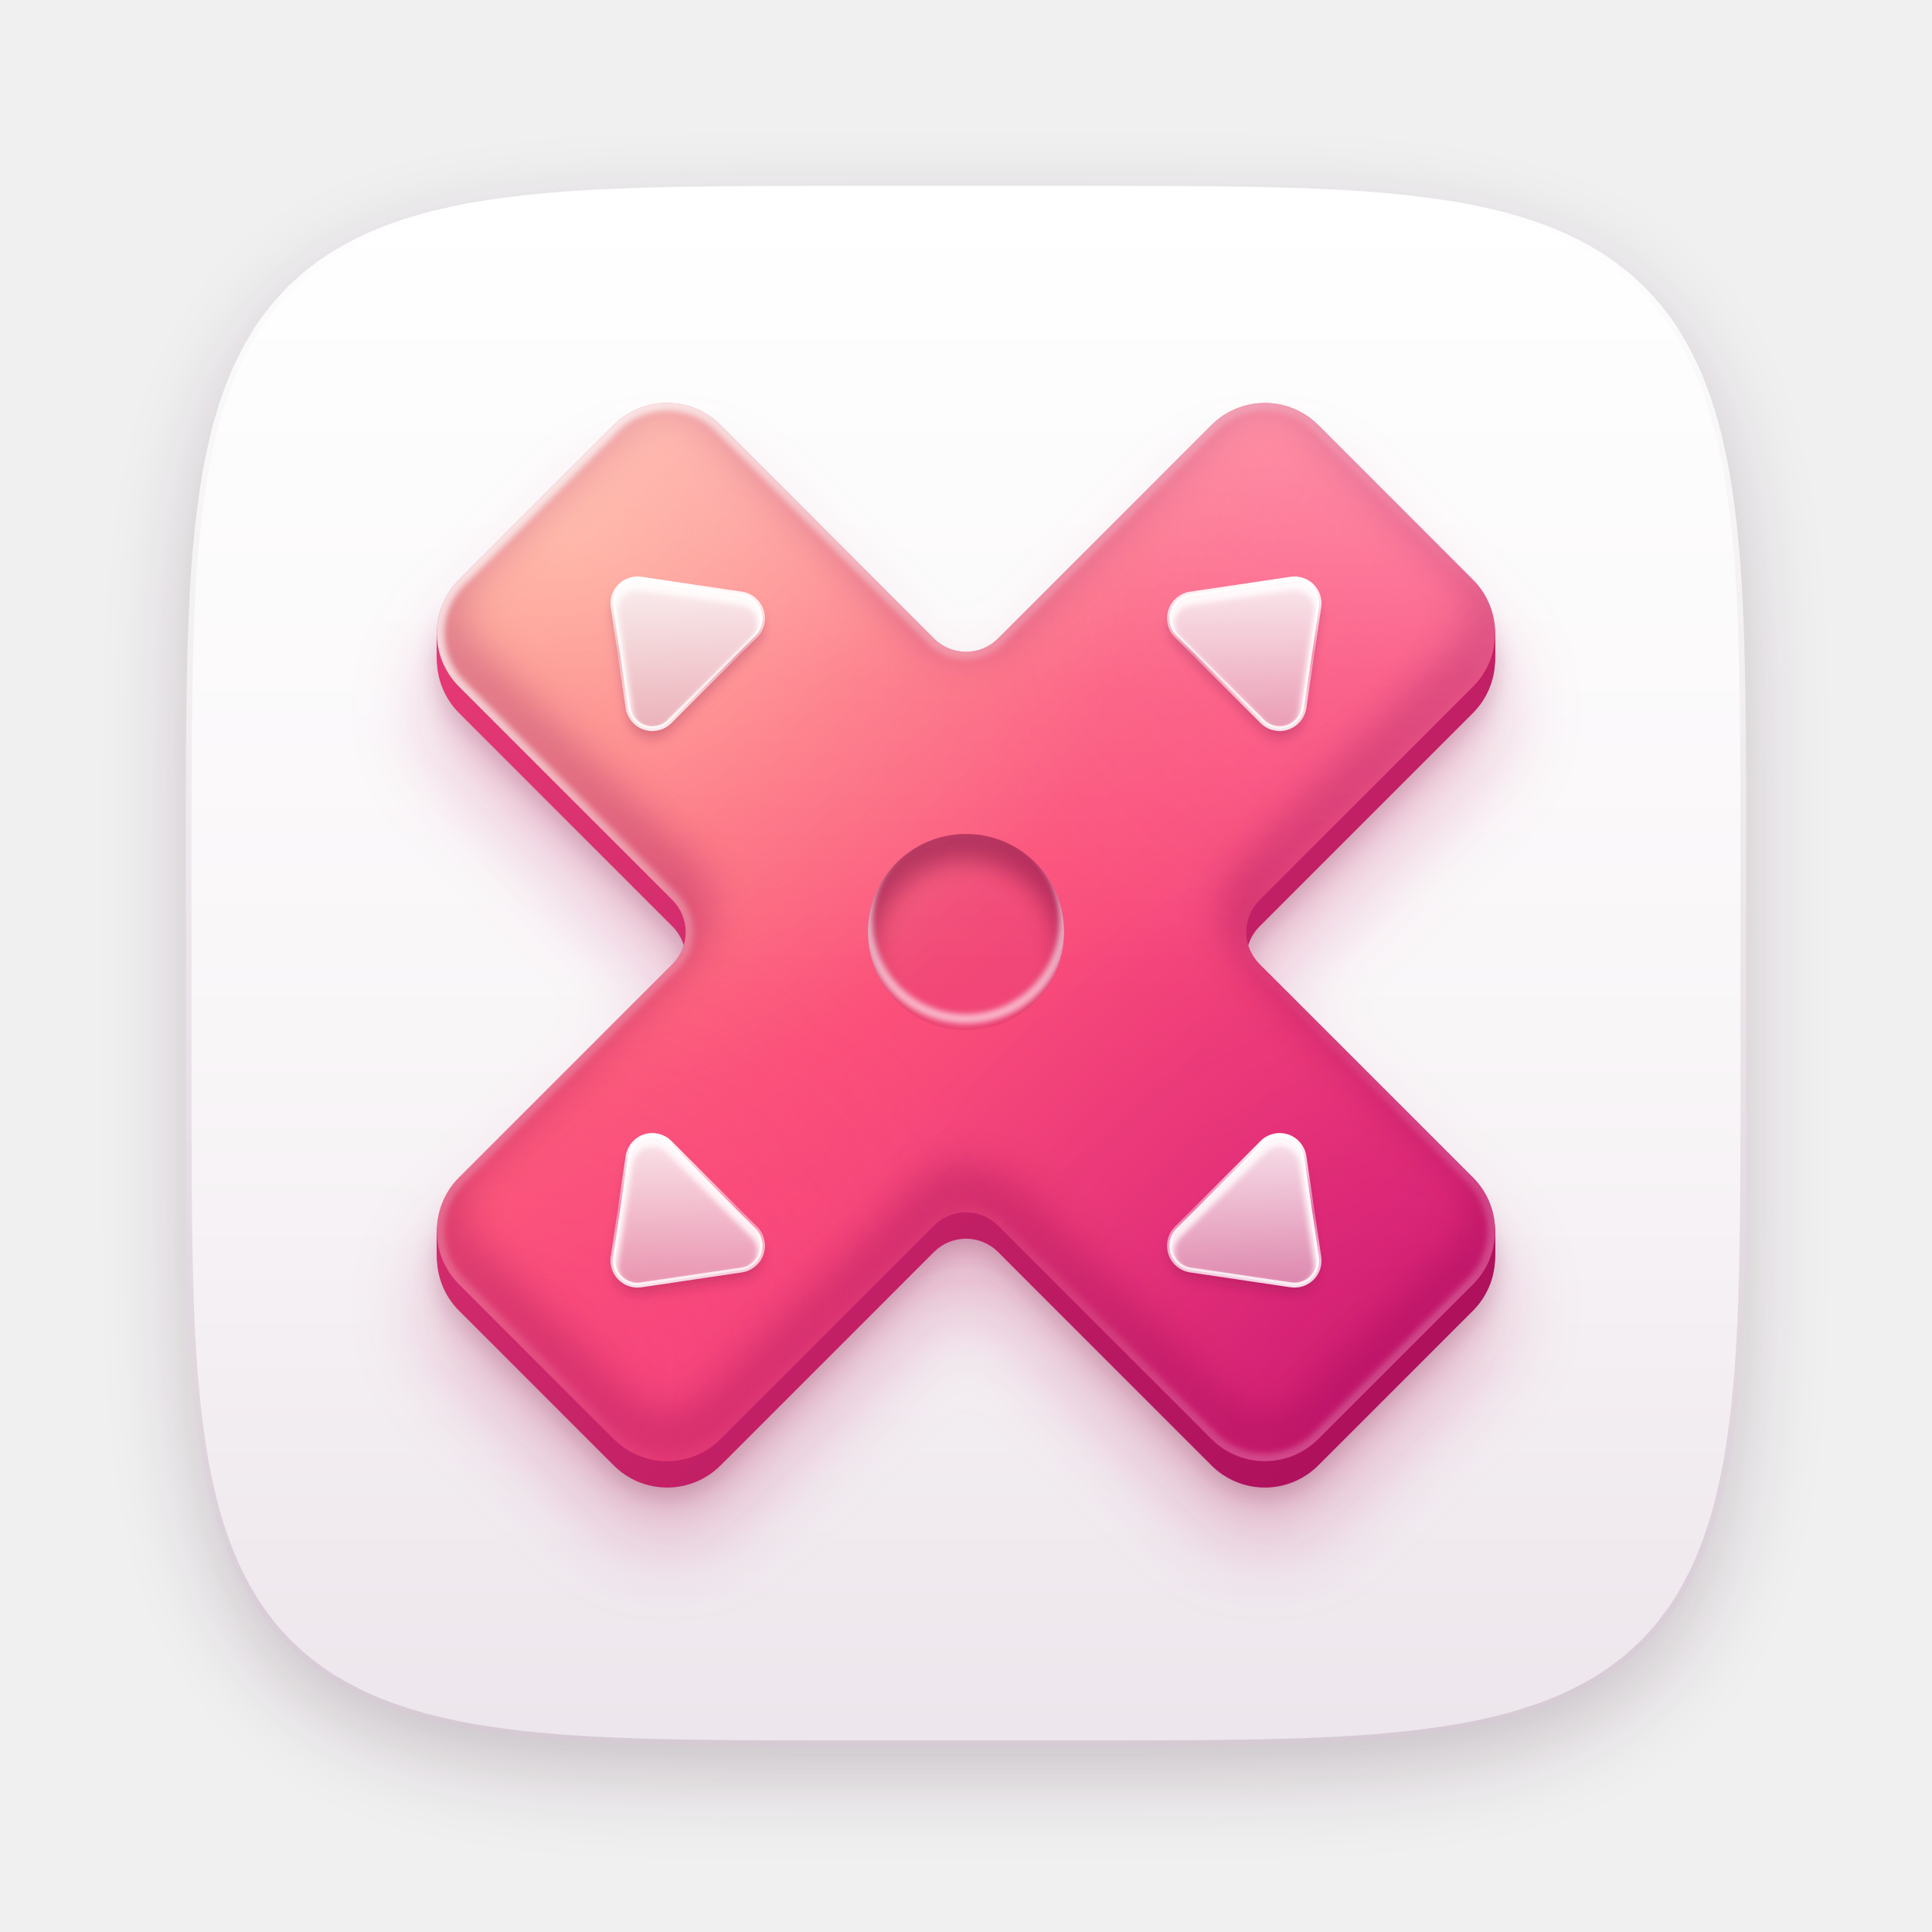
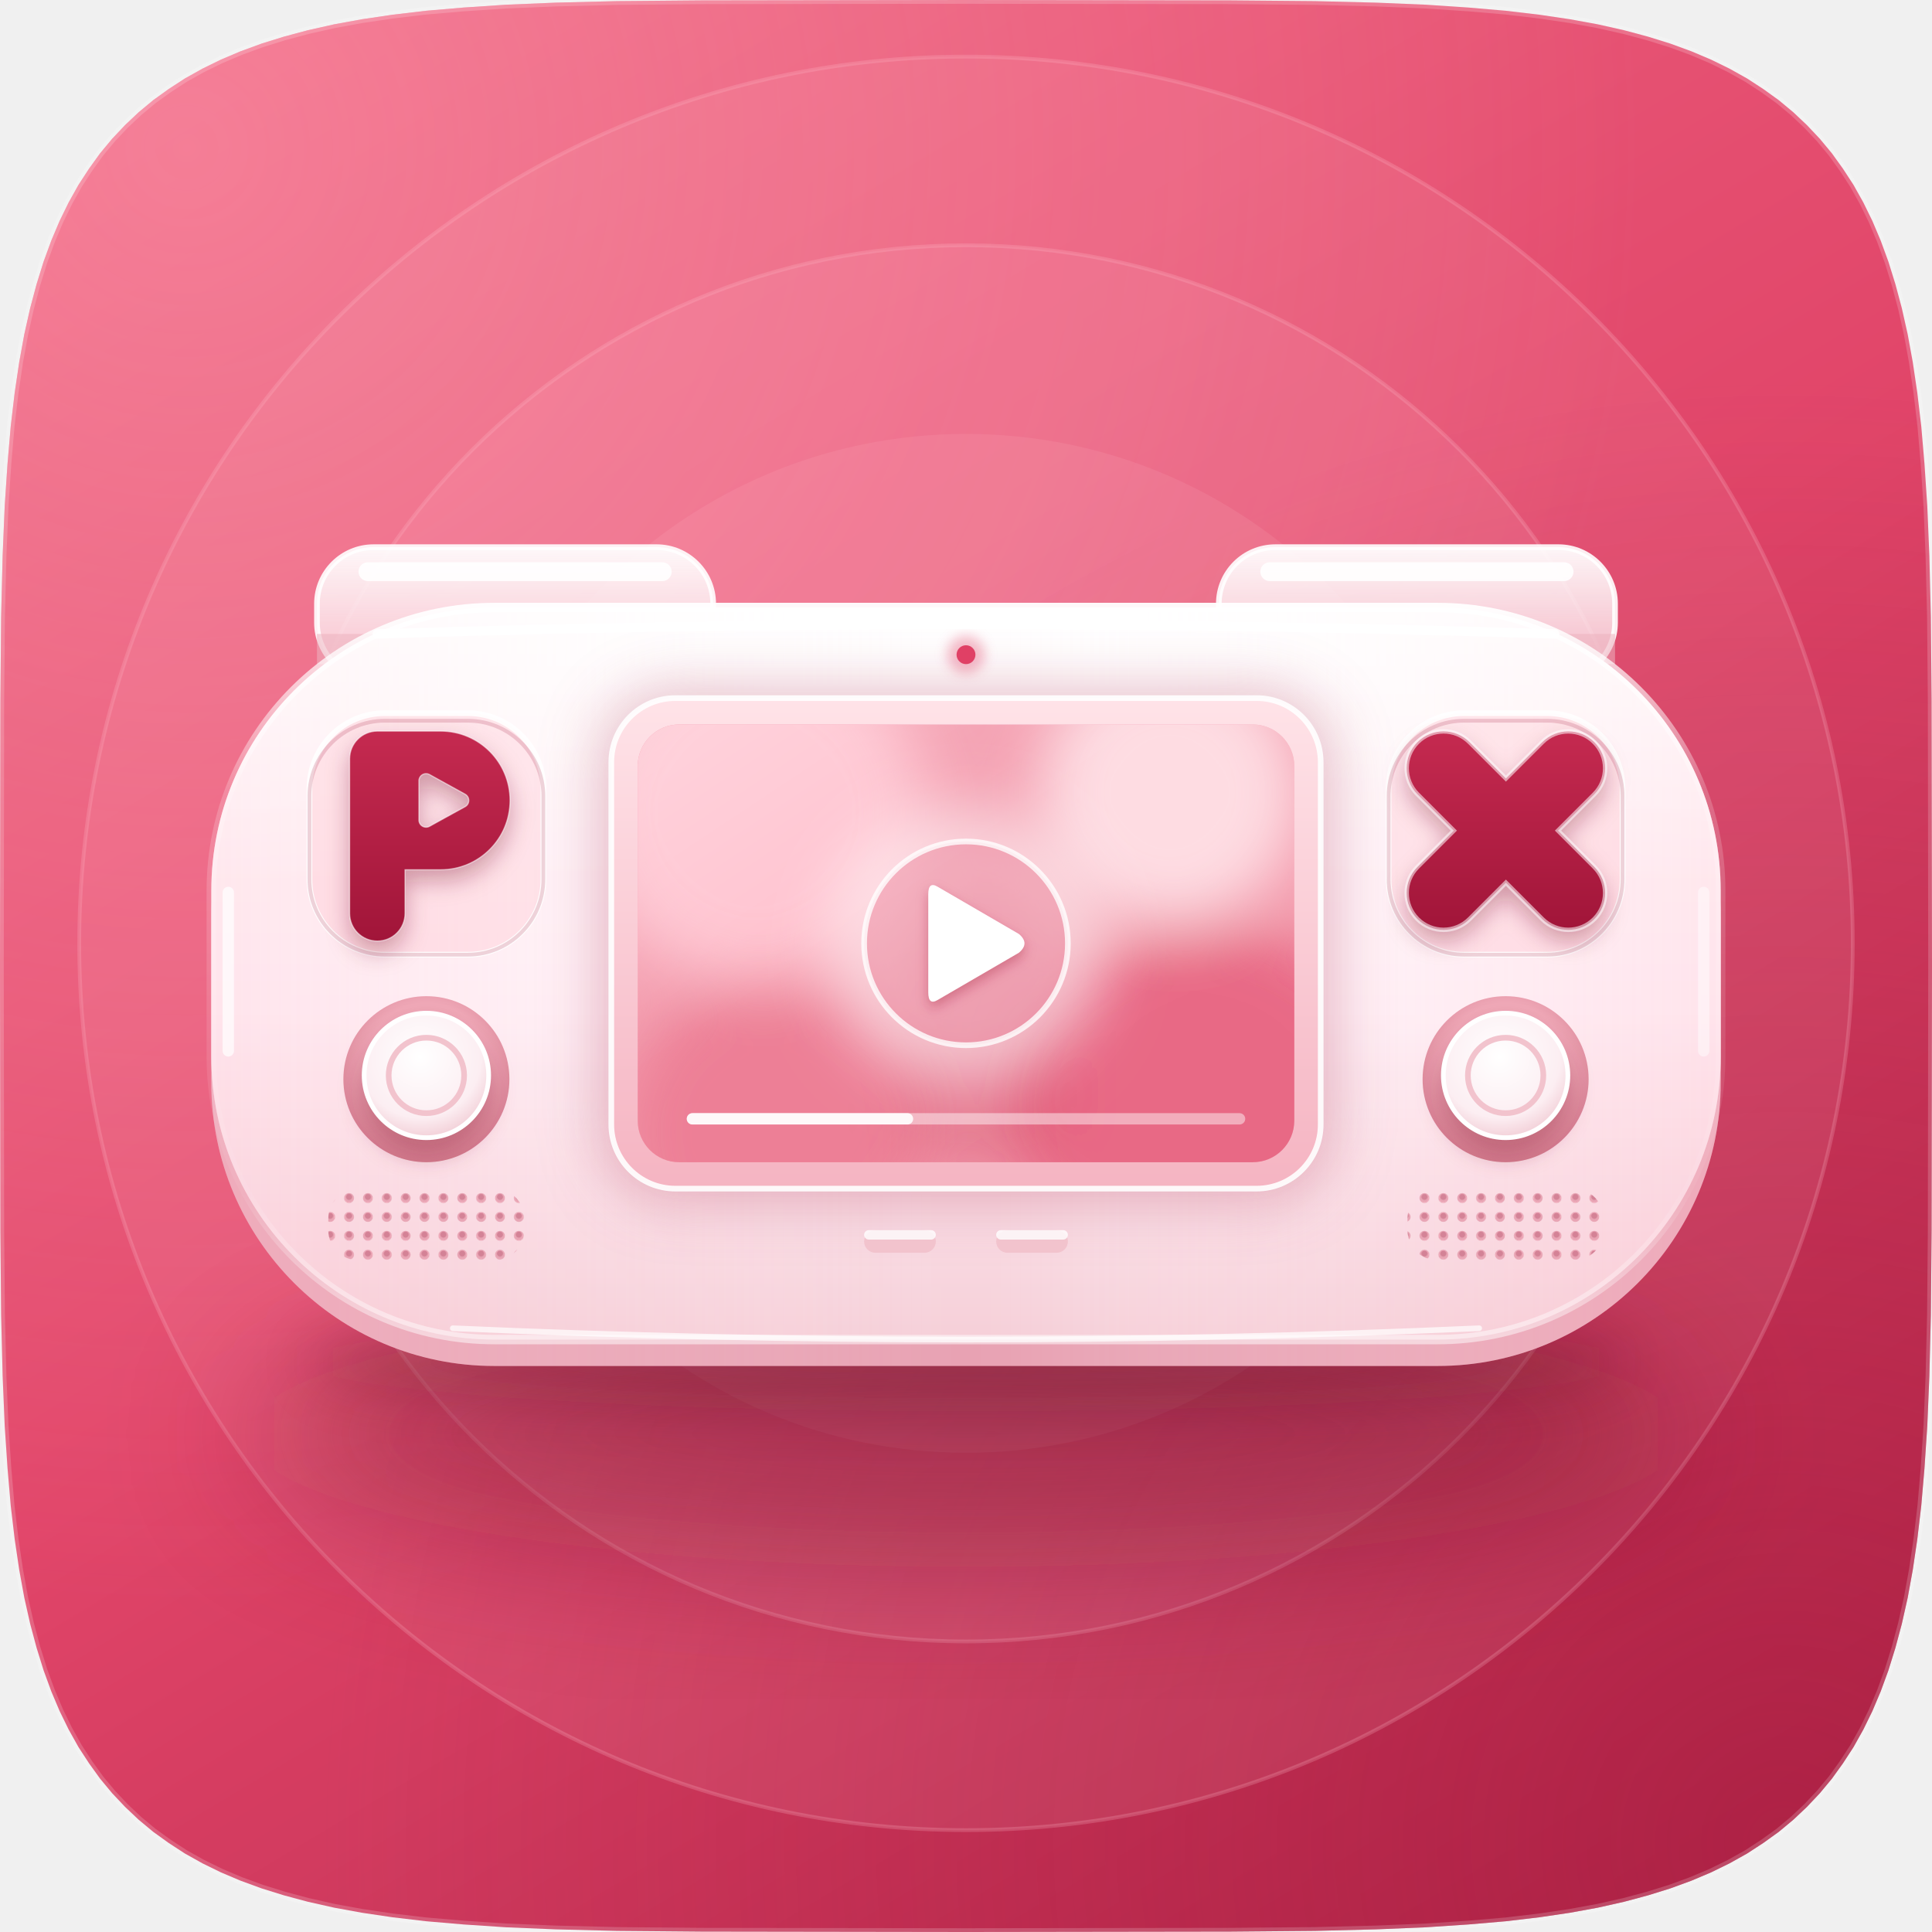
- <svg xmlns="http://www.w3.org/2000/svg" viewBox="0 0 1024 1024" width="1024" height="1024">
+ <svg xmlns="http://www.w3.org/2000/svg" width="1024" height="1024" viewBox="0 0 1024 1024">
  <defs>
-     <path id="c-sq" d="M924.0,512.0L924.0,593.6L923.9,619.7L923.8,638.6L923.6,654.0L923.4,667.2L923.1,679.0L922.8,689.5L922.4,699.2L922.0,708.2L921.5,716.5L921.0,724.4L920.4,731.8L919.7,738.8L919.1,745.5L918.3,751.9L917.5,758.1L916.7,763.9L915.8,769.6L914.9,775.0L913.9,780.2L912.8,785.3L911.7,790.2L910.6,794.9L909.4,799.5L908.1,803.9L906.8,808.2L905.4,812.4L904.0,816.5L902.5,820.4L901.0,824.2L899.4,828.0L897.7,831.6L896.0,835.1L894.2,838.5L892.4,841.9L890.5,845.1L888.6,848.3L886.6,851.3L884.5,854.3L882.3,857.2L880.1,860.1L877.9,862.8L875.5,865.5L873.1,868.1L870.7,870.7L868.1,873.1L865.5,875.5L862.8,877.9L860.1,880.1L857.2,882.3L854.3,884.5L851.3,886.6L848.3,888.6L845.1,890.5L841.9,892.4L838.5,894.2L835.1,896.0L831.6,897.7L828.0,899.4L824.2,901.0L820.4,902.5L816.5,904.0L812.4,905.4L808.2,906.8L803.9,908.1L799.5,909.4L794.9,910.6L790.2,911.7L785.3,912.8L780.2,913.9L775.0,914.9L769.6,915.8L763.9,916.7L758.1,917.5L751.9,918.3L745.5,919.1L738.8,919.7L731.8,920.4L724.4,921.0L716.5,921.5L708.2,922.0L699.2,922.4L689.5,922.8L679.0,923.1L667.2,923.4L654.0,923.6L638.6,923.8L619.7,923.9L593.6,924.0L512.0,924.0L430.4,924.0L404.3,923.9L385.4,923.8L370.0,923.6L356.8,923.4L345.0,923.1L334.5,922.8L324.8,922.4L315.8,922.0L307.5,921.5L299.6,921.0L292.2,920.4L285.2,919.7L278.5,919.1L272.1,918.3L265.9,917.5L260.1,916.7L254.4,915.8L249.0,914.9L243.8,913.9L238.7,912.8L233.8,911.7L229.1,910.6L224.5,909.4L220.1,908.1L215.8,906.8L211.6,905.4L207.5,904.0L203.6,902.5L199.8,901.0L196.0,899.4L192.4,897.7L188.9,896.0L185.5,894.2L182.1,892.4L178.9,890.5L175.7,888.6L172.7,886.6L169.7,884.5L166.8,882.3L163.9,880.1L161.2,877.9L158.5,875.5L155.9,873.1L153.3,870.7L150.9,868.1L148.5,865.5L146.1,862.8L143.9,860.1L141.7,857.2L139.5,854.3L137.4,851.3L135.4,848.3L133.5,845.1L131.6,841.9L129.8,838.5L128.0,835.1L126.3,831.6L124.6,828.0L123.0,824.2L121.5,820.4L120.0,816.5L118.6,812.4L117.2,808.2L115.9,803.9L114.6,799.5L113.4,794.9L112.3,790.2L111.2,785.3L110.1,780.2L109.1,775.0L108.2,769.6L107.3,763.9L106.5,758.1L105.7,751.9L104.9,745.5L104.3,738.8L103.6,731.8L103.0,724.4L102.5,716.5L102.0,708.2L101.6,699.2L101.2,689.5L100.9,679.0L100.6,667.2L100.4,654.0L100.2,638.6L100.1,619.7L100.0,593.6L100.0,512.0L100.0,430.4L100.1,404.3L100.2,385.4L100.4,370.0L100.6,356.8L100.9,345.0L101.2,334.5L101.6,324.8L102.0,315.8L102.5,307.5L103.0,299.6L103.6,292.2L104.3,285.2L104.9,278.5L105.7,272.1L106.5,265.9L107.3,260.1L108.2,254.4L109.1,249.0L110.1,243.8L111.2,238.7L112.3,233.8L113.4,229.1L114.6,224.5L115.9,220.1L117.2,215.8L118.6,211.6L120.0,207.5L121.5,203.6L123.0,199.8L124.6,196.0L126.3,192.4L128.0,188.9L129.8,185.5L131.6,182.1L133.5,178.9L135.4,175.7L137.4,172.7L139.5,169.7L141.7,166.8L143.9,163.9L146.1,161.2L148.5,158.5L150.9,155.9L153.3,153.3L155.9,150.9L158.5,148.5L161.2,146.1L163.9,143.9L166.8,141.7L169.7,139.5L172.7,137.4L175.7,135.4L178.9,133.5L182.1,131.6L185.5,129.8L188.9,128.0L192.4,126.3L196.0,124.6L199.8,123.0L203.6,121.5L207.5,120.0L211.6,118.6L215.8,117.2L220.1,115.9L224.5,114.6L229.1,113.4L233.8,112.3L238.7,111.2L243.8,110.1L249.0,109.1L254.4,108.2L260.1,107.3L265.9,106.5L272.1,105.7L278.5,104.9L285.2,104.3L292.2,103.6L299.6,103.0L307.5,102.5L315.8,102.0L324.8,101.6L334.5,101.2L345.0,100.9L356.8,100.6L370.0,100.4L385.4,100.2L404.3,100.1L430.4,100.0L512.0,100.0L593.6,100.0L619.7,100.1L638.6,100.2L654.0,100.4L667.2,100.6L679.0,100.9L689.5,101.2L699.2,101.6L708.2,102.0L716.5,102.5L724.4,103.0L731.8,103.6L738.8,104.3L745.5,104.9L751.9,105.7L758.1,106.5L763.9,107.3L769.6,108.2L775.0,109.1L780.2,110.1L785.3,111.2L790.2,112.3L794.9,113.4L799.5,114.6L803.9,115.9L808.2,117.2L812.4,118.6L816.5,120.0L820.4,121.5L824.2,123.0L828.0,124.6L831.6,126.3L835.1,128.0L838.5,129.8L841.9,131.6L845.1,133.5L848.3,135.4L851.3,137.4L854.3,139.5L857.2,141.7L860.1,143.9L862.8,146.1L865.5,148.5L868.1,150.9L870.7,153.3L873.1,155.9L875.5,158.5L877.9,161.2L880.1,163.9L882.3,166.8L884.5,169.7L886.6,172.7L888.6,175.7L890.5,178.9L892.4,182.1L894.2,185.5L896.0,188.9L897.7,192.4L899.4,196.0L901.0,199.8L902.5,203.6L904.0,207.5L905.4,211.6L906.8,215.8L908.1,220.1L909.4,224.5L910.6,229.1L911.7,233.8L912.8,238.7L913.9,243.8L914.9,249.0L915.8,254.4L916.7,260.1L917.5,265.9L918.3,272.1L919.1,278.5L919.7,285.2L920.4,292.2L921.0,299.6L921.5,307.5L922.0,315.8L922.4,324.8L922.8,334.5L923.1,345.0L923.4,356.8L923.6,370.0L923.8,385.4L923.9,404.3L924.0,430.4Z" />
-     <linearGradient id="c-tile" x1="0" y1="0" x2="0" y2="1">
+     <path id="pxc-sq" d="M1024.0,512.0 L1023.8,652.2 L1023.4,697.0 L1022.6,729.4 L1021.5,755.8 L1020.0,778.3 L1018.3,798.1 L1016.2,815.9 L1013.8,832.1 L1011.1,846.9 L1008.0,860.7 L1004.6,873.4 L1000.9,885.3 L996.8,896.5 L992.4,906.9 L987.6,916.7 L982.4,926.0 L976.8,934.6 L970.9,942.8 L964.5,950.5 L957.7,957.7 L950.5,964.5 L942.8,970.9 L934.6,976.8 L926.0,982.4 L916.7,987.6 L906.9,992.4 L896.5,996.8 L885.3,1000.9 L873.4,1004.6 L860.7,1008.0 L846.9,1011.1 L832.1,1013.8 L815.9,1016.2 L798.1,1018.3 L778.3,1020.0 L755.8,1021.5 L729.4,1022.6 L697.0,1023.4 L652.2,1023.8 L512.0,1024.0 L371.8,1023.8 L327.0,1023.4 L294.6,1022.6 L268.2,1021.5 L245.7,1020.0 L225.9,1018.3 L208.1,1016.2 L191.9,1013.8 L177.1,1011.1 L163.3,1008.0 L150.6,1004.6 L138.7,1000.9 L127.5,996.8 L117.1,992.4 L107.3,987.6 L98.0,982.4 L89.4,976.8 L81.2,970.9 L73.5,964.5 L66.3,957.7 L59.5,950.5 L53.1,942.8 L47.2,934.6 L41.6,926.0 L36.4,916.7 L31.6,906.9 L27.2,896.5 L23.1,885.3 L19.4,873.4 L16.0,860.7 L12.9,846.9 L10.2,832.1 L7.8,815.9 L5.7,798.1 L4.0,778.3 L2.5,755.8 L1.4,729.4 L0.6,697.0 L0.2,652.2 L0.0,512.0 L0.2,371.8 L0.6,327.0 L1.4,294.6 L2.5,268.2 L4.0,245.7 L5.7,225.9 L7.8,208.1 L10.2,191.9 L12.9,177.1 L16.0,163.3 L19.4,150.6 L23.1,138.7 L27.2,127.5 L31.6,117.1 L36.4,107.3 L41.6,98.0 L47.2,89.4 L53.1,81.2 L59.5,73.5 L66.3,66.3 L73.5,59.5 L81.2,53.1 L89.4,47.2 L98.0,41.6 L107.3,36.4 L117.1,31.6 L127.5,27.2 L138.7,23.1 L150.6,19.4 L163.3,16.0 L177.1,12.9 L191.9,10.2 L208.1,7.8 L225.9,5.7 L245.7,4.0 L268.2,2.5 L294.6,1.4 L327.0,0.6 L371.8,0.2 L512.0,0.0 L652.2,0.2 L697.0,0.6 L729.4,1.4 L755.8,2.5 L778.3,4.0 L798.1,5.7 L815.9,7.8 L832.1,10.2 L846.9,12.9 L860.7,16.0 L873.4,19.4 L885.3,23.1 L896.5,27.2 L906.9,31.6 L916.7,36.4 L926.0,41.6 L934.6,47.2 L942.8,53.1 L950.5,59.5 L957.7,66.3 L964.5,73.5 L970.9,81.2 L976.8,89.4 L982.4,98.0 L987.6,107.3 L992.4,117.1 L996.8,127.5 L1000.9,138.7 L1004.6,150.6 L1008.0,163.3 L1011.1,177.1 L1013.8,191.9 L1016.2,208.1 L1018.3,225.9 L1020.0,245.7 L1021.5,268.2 L1022.6,294.6 L1023.4,327.0 L1023.8,371.8 Z" />
+     <clipPath id="pxc-csq">
+       <use href="#pxc-sq" />
+     </clipPath>
+     <clipPath id="pxc-cbody">
+       <rect x="112" y="322" width="800" height="388" rx="150" />
+     </clipPath>
+     <clipPath id="pxc-cscr">
+       <rect x="338" y="384" width="348" height="232" rx="22" />
+     </clipPath>
+     <linearGradient id="pxc-bg" x1="0.2" y1="0" x2="0.8" y2="1">
+       <stop offset="0" stop-color="#EC5F7C" />
+       <stop offset=".5" stop-color="#E04065" />
+       <stop offset="1" stop-color="#B82348" />
+     </linearGradient>
+     <radialGradient id="pxc-bgA" cx="0.1" cy="0.08" r="0.75">
+       <stop offset="0" stop-color="#FF9CB1" />
+       <stop offset="1" stop-color="#FF9CB1" stop-opacity="0" />
+     </radialGradient>
+     <radialGradient id="pxc-bgB" cx="0.92" cy="0.95" r="0.75">
+       <stop offset="0" stop-color="#A11539" />
+       <stop offset="1" stop-color="#A11539" stop-opacity="0" />
+     </radialGradient>
+     <linearGradient id="pxc-body" gradientUnits="userSpaceOnUse" x1="0" y1="322" x2="0" y2="710">
      <stop offset="0" stop-color="#FFFFFF" />
-       <stop offset="0.55" stop-color="#F9F6F8" />
-       <stop offset="1" stop-color="#EDE6EC" />
+       <stop offset=".55" stop-color="#FFF2F8" />
+       <stop offset="1" stop-color="#F6CFD8" />
    </linearGradient>
-     <filter id="c-b1_5" x="-50%" y="-50%" width="200%" height="200%">
-       <feGaussianBlur stdDeviation="1.5" />
+     <linearGradient id="pxc-tint" gradientUnits="userSpaceOnUse" x1="112" y1="0" x2="912" y2="0">
+       <stop offset="0" stop-color="#FFC2CF" stop-opacity=".3" />
+       <stop offset=".5" stop-color="#fff" stop-opacity="0" />
+       <stop offset="1" stop-color="#FFC2CF" stop-opacity=".3" />
+     </linearGradient>
+     <linearGradient id="pxc-rim" x1="0" y1="0" x2="0" y2="1">
+       <stop offset="0" stop-color="#fff" stop-opacity=".95" />
+       <stop offset=".25" stop-color="#fff" stop-opacity=".2" />
+       <stop offset=".8" stop-color="#fff" stop-opacity=".05" />
+       <stop offset="1" stop-color="#fff" stop-opacity=".5" />
+     </linearGradient>
+     <linearGradient id="pxc-sheen" gradientUnits="userSpaceOnUse" x1="0" y1="322" x2="0" y2="470">
+       <stop offset="0" stop-color="#fff" stop-opacity=".9" />
+       <stop offset="1" stop-color="#fff" stop-opacity="0" />
+     </linearGradient>
+     <linearGradient id="pxc-trig" x1="0" y1="0" x2="0" y2="1">
+       <stop offset="0" stop-color="#fff" stop-opacity=".95" />
+       <stop offset="1" stop-color="#FBDDE4" stop-opacity=".7" />
+     </linearGradient>
+     <linearGradient id="pxc-bezel" x1="0" y1="0" x2="0" y2="1">
+       <stop offset="0" stop-color="#FFE3E8" />
+       <stop offset="1" stop-color="#F5B4C2" />
+     </linearGradient>
+     <linearGradient id="pxc-scrglass" x1="0" y1="0" x2="1" y2="1">
+       <stop offset="0" stop-color="#fff" stop-opacity=".28" />
+       <stop offset=".4" stop-color="#fff" stop-opacity="0" />
+     </linearGradient>
+     <linearGradient id="pxc-P" x1="0" y1="0" x2="0" y2="1">
+       <stop offset="0" stop-color="#C52A50" />
+       <stop offset="1" stop-color="#A11539" />
+     </linearGradient>
+     <linearGradient id="pxc-X" x1="0" y1="0" x2="0" y2="1">
+       <stop offset="0" stop-color="#C52A50" />
+       <stop offset="1" stop-color="#A11539" />
+     </linearGradient>
+     <radialGradient id="pxc-cap" cx=".45" cy=".35" r=".7">
+       <stop offset="0" stop-color="#FFFFFF" />
+       <stop offset=".7" stop-color="#FCEEF2" />
+       <stop offset="1" stop-color="#F0C8D1" />
+     </radialGradient>
+     <radialGradient id="pxc-well" cx=".5" cy=".4" r=".6">
+       <stop offset=".6" stop-color="#EFA8B7" />
+       <stop offset="1" stop-color="#D47C8F" />
+     </radialGradient>
+     <pattern id="pxc-grille" width="10" height="10" patternUnits="userSpaceOnUse">
+       <circle cx="5" cy="5" r="2.6" fill="#E192A4" />
+       <circle cx="5" cy="4.4" r="1.6" fill="#B54A64" opacity=".6" />
+     </pattern>
+     <filter id="pxc-f60" x="-50%" y="-50%" width="200%" height="200%">
+       <feGaussianBlur stdDeviation="40" />
    </filter>
-     <filter id="c-b2" x="-50%" y="-50%" width="200%" height="200%">
-       <feGaussianBlur stdDeviation="2" />
+     <filter id="pxc-f18" x="-50%" y="-50%" width="200%" height="200%">
+       <feGaussianBlur stdDeviation="16" />
    </filter>
-     <filter id="c-b3" x="-50%" y="-50%" width="200%" height="200%">
+     <filter id="pxc-f6" x="-50%" y="-50%" width="200%" height="200%">
+       <feGaussianBlur stdDeviation="6" />
+     </filter>
+     <filter id="pxc-f3" x="-50%" y="-50%" width="200%" height="200%">
      <feGaussianBlur stdDeviation="3" />
    </filter>
-     <filter id="c-b6" x="-50%" y="-50%" width="200%" height="200%">
-       <feGaussianBlur stdDeviation="6" />
-     </filter>
-     <filter id="c-b10" x="-50%" y="-50%" width="200%" height="200%">
-       <feGaussianBlur stdDeviation="10" />
-     </filter>
-     <filter id="c-b22" x="-50%" y="-50%" width="200%" height="200%">
-       <feGaussianBlur stdDeviation="22" />
-     </filter>
-     <linearGradient id="c-rim" x1="0" y1="0" x2="0" y2="1">
-       <stop offset="0" stop-color="#FFFFFF" />
-       <stop offset="1" stop-color="#D6CAD4" />
-     </linearGradient>
-     <filter id="c-tsh" x="-20%" y="-20%" width="140%" height="150%">
-       <feGaussianBlur stdDeviation="22" />
-     </filter>
-     <path id="c-x" d="M529,338.4L642.1,225.3A40,40 0 0 1 698.7,225.3L780.7,307.3A40,40 0 0 1 780.7,363.9L667.6,477A24,24 0 0 0 667.6,511L780.7,624.1A40,40 0 0 1 780.7,680.7L698.7,762.7A40,40 0 0 1 642.1,762.7L529,649.6A24,24 0 0 0 495,649.6L381.9,762.7A40,40 0 0 1 325.3,762.7L243.3,680.7A40,40 0 0 1 243.3,624.1L356.4,511A24,24 0 0 0 356.4,477L243.3,363.9A40,40 0 0 1 243.3,307.3L325.3,225.3A40,40 0 0 1 381.9,225.3L495,338.4A24,24 0 0 0 529,338.4Z" />
-     <clipPath id="c-xc">
-       <use href="#c-x" />
-     </clipPath>
-     <linearGradient id="c-base" gradientUnits="userSpaceOnUse" x1="255" y1="207" x2="779" y2="791">
-       <stop offset="0" stop-color="#FF8A80" />
-       <stop offset="0.5" stop-color="#FB4F7A" />
-       <stop offset="1" stop-color="#E0207E" />
-     </linearGradient>
-     <linearGradient id="c-gloss" gradientUnits="userSpaceOnUse" x1="0" y1="197" x2="0" y2="524">
-       <stop offset="0" stop-color="#fff" stop-opacity="0.32" />
-       <stop offset=".5" stop-color="#fff" stop-opacity="0.09" />
-       <stop offset="1" stop-color="#fff" stop-opacity="0" />
-     </linearGradient>
-     <linearGradient id="c-spec" gradientUnits="userSpaceOnUse" x1="215" y1="197" x2="809" y2="791">
-       <stop offset="0" stop-color="#fff" stop-opacity="0.9" />
-       <stop offset=".4" stop-color="#fff" stop-opacity="0.198" />
-       <stop offset=".6" stop-color="#fff" stop-opacity="0" />
-       <stop offset="1" stop-color="#fff" stop-opacity="0.288" />
-     </linearGradient>
-     <radialGradient id="c-r0" gradientUnits="userSpaceOnUse" cx="300" cy="280" r="300">
-       <stop offset="0" stop-color="#FFC2A6" stop-opacity="0.62" />
-       <stop offset=".6" stop-color="#FFC2A6" stop-opacity="0.186" />
-       <stop offset="1" stop-color="#FFC2A6" stop-opacity="0" />
-     </radialGradient>
-     <radialGradient id="c-r1" gradientUnits="userSpaceOnUse" cx="750" cy="290" r="250">
-       <stop offset="0" stop-color="#FF6E97" stop-opacity="0.36" />
-       <stop offset=".6" stop-color="#FF6E97" stop-opacity="0.108" />
-       <stop offset="1" stop-color="#FF6E97" stop-opacity="0" />
-     </radialGradient>
-     <radialGradient id="c-r2" gradientUnits="userSpaceOnUse" cx="290" cy="730" r="260">
-       <stop offset="0" stop-color="#F43C82" stop-opacity="0.3" />
-       <stop offset=".6" stop-color="#F43C82" stop-opacity="0.09" />
-       <stop offset="1" stop-color="#F43C82" stop-opacity="0" />
-     </radialGradient>
-     <radialGradient id="c-r3" gradientUnits="userSpaceOnUse" cx="760" cy="770" r="330">
-       <stop offset="0" stop-color="#B60D68" stop-opacity="0.52" />
-       <stop offset=".6" stop-color="#B60D68" stop-opacity="0.156" />
-       <stop offset="1" stop-color="#B60D68" stop-opacity="0" />
-     </radialGradient>
-     <linearGradient id="c-wall" gradientUnits="objectBoundingBox" x1="0" y1="0" x2="1" y2="1">
-       <stop offset="0" stop-color="#EC3F78" />
-       <stop offset="1" stop-color="#A80C5A" />
-     </linearGradient>
-     <clipPath id="c-dc">
-       <circle cx="512" cy="494" r="52" />
-     </clipPath>
-     <clipPath id="c-ac">
-       <path d="M630.9,314.9L684.2,307A13,13 0 0 1 699,321.8L691.1,375.1A13,13 0 0 1 669.1,382.4L623.6,336.9A13,13 0 0 1 630.9,314.9Z" />
-       <path d="M691.1,612.9L699,666.2A13,13 0 0 1 684.2,681L630.9,673.1A13,13 0 0 1 623.6,651.1L669.1,605.6A13,13 0 0 1 691.1,612.9Z" />
-       <path d="M393.1,673.1L339.8,681A13,13 0 0 1 325,666.2L332.9,612.9A13,13 0 0 1 354.9,605.6L400.4,651.1A13,13 0 0 1 393.1,673.1Z" />
-       <path d="M332.9,375.1L325,321.8A13,13 0 0 1 339.8,307L393.1,314.9A13,13 0 0 1 400.4,336.9L354.9,382.4A13,13 0 0 1 332.9,375.1Z" />
-     </clipPath>
-     <linearGradient id="c-ar" x1="0" y1="0" x2="0" y2="1">
-       <stop offset="0" stop-color="#FFFFFF" stop-opacity="0.86" />
-       <stop offset="1" stop-color="#FFFFFF" stop-opacity="0.46" />
-     </linearGradient>
-     <linearGradient id="c-arim" x1="0" y1="0" x2="0" y2="1">
-       <stop offset="0" stop-color="#FFFFFF" />
-       <stop offset="0.5" stop-color="#FFFFFF" stop-opacity="0.35" />
-       <stop offset="1" stop-color="#FFFFFF" stop-opacity="0.85" />
-     </linearGradient>
+     <g id="pxc-Pg">
+       <path fill-rule="evenodd" transform="translate(116 335) scale(0.21)" d="M330,320 A70,70 0 0 1 400,250 L560,250 A175,175 0 0 1 560,600 L470,600 L470,710 A70,70 0 0 1 330,710 Z M531.7,359.7 L621.4,409.2 A18,18 0 0 1 621.4,440.8 L531.7,490.3 A18,18 0 0 1 505.0,474.5 L505.0,375.5 A18,18 0 0 1 531.7,359.7 Z" />
+     </g>
+     <g id="pxc-Xg">
+       <path transform="translate(274 44) scale(0.78)" d="M672.0,472.6 L696.7,447.9 A25.0,25.0 0 0 1 732.1,483.3 L707.4,508.0 L732.1,532.7 A25.0,25.0 0 0 1 696.7,568.1 L672.0,543.4 L647.3,568.1 A25.0,25.0 0 0 1 611.9,532.7 L636.6,508.0 L611.9,483.3 A25.0,25.0 0 0 1 647.3,447.9 Z" />
+     </g>
  </defs>
-   <use href="#c-sq" transform="translate(0 16)" fill="#3A1830" opacity="0.22" filter="url(#c-tsh)" />
-   <use href="#c-sq" fill="url(#c-tile)" />
-   <use href="#c-sq" fill="none" stroke="url(#c-rim)" stroke-width="3" />
-   <use href="#c-x" transform="translate(0 40)" fill="#B8155A" opacity="0.3" filter="url(#c-b22)" />
-   <use href="#c-x" transform="translate(0 19)" fill="#6E0938" opacity="0.22" filter="url(#c-b6)" />
-   <g fill="url(#c-wall)">
-     <use href="#c-x" transform="translate(0 1.4)" />
-     <use href="#c-x" transform="translate(0 2.8)" />
-     <use href="#c-x" transform="translate(0 4.2)" />
-     <use href="#c-x" transform="translate(0 5.6)" />
-     <use href="#c-x" transform="translate(0 7)" />
-     <use href="#c-x" transform="translate(0 8.4)" />
-     <use href="#c-x" transform="translate(0 9.8)" />
-     <use href="#c-x" transform="translate(0 11.2)" />
-     <use href="#c-x" transform="translate(0 12.6)" />
-     <use href="#c-x" transform="translate(0 14)" />
+   <g clip-path="url(#pxc-csq)">
+     <rect width="1024" height="1024" fill="url(#pxc-bg)" />
+     <rect width="1024" height="1024" fill="url(#pxc-bgA)" opacity=".45" />
+     <rect width="1024" height="1024" fill="url(#pxc-bgB)" opacity=".5" />
+     <rect width="1024" height="1024" fill="#fff" opacity=".03" />
+     <circle cx="512" cy="500" r="470" fill="#FFC2CF" opacity=".10" />
+     <circle cx="512" cy="500" r="370" fill="#FFC2CF" opacity=".11" />
+     <circle cx="512" cy="500" r="270" fill="#FFC2CF" opacity=".12" />
+     <circle cx="512" cy="500" r="470" fill="none" stroke="#FFC2CF" stroke-opacity=".22" stroke-width="2" />
+     <circle cx="512" cy="500" r="370" fill="none" stroke="#FFC2CF" stroke-opacity=".22" stroke-width="2" />
+     <ellipse cx="512" cy="760" rx="380" ry="70" fill="#7A0E2B" opacity=".45" filter="url(#pxc-f60)" />
+     <ellipse cx="512" cy="722" rx="350" ry="26" fill="#5E0A21" opacity=".35" filter="url(#pxc-f18)" />
+     <g>
+       <rect x="168" y="290" width="210" height="70" rx="30" fill="url(#pxc-trig)" />
+       <rect x="168" y="290" width="210" height="70" rx="30" fill="none" stroke="#fff" stroke-width="3" opacity=".9" />
+       <rect x="190" y="298" width="166" height="10" rx="5" fill="#fff" opacity=".9" />
+       <rect x="646" y="290" width="210" height="70" rx="30" fill="url(#pxc-trig)" />
+       <rect x="646" y="290" width="210" height="70" rx="30" fill="none" stroke="#fff" stroke-width="3" opacity=".9" />
+       <rect x="668" y="298" width="166" height="10" rx="5" fill="#fff" opacity=".9" />
+       <rect x="168" y="336" width="210" height="16" fill="#EDB3C0" opacity=".55" />
+       <rect x="646" y="336" width="210" height="16" fill="#EDB3C0" opacity=".55" />
+     </g>
+     <rect x="112" y="336" width="800" height="388" rx="150" fill="#E8A2B3" />
+     <rect x="112" y="336" width="800" height="388" rx="150" fill="url(#pxc-tint)" />
+     <rect x="112" y="322" width="800" height="388" rx="150" fill="url(#pxc-body)" />
+     <g clip-path="url(#pxc-cbody)">
+       <rect x="112" y="322" width="800" height="388" fill="url(#pxc-tint)" />
+       <rect x="112" y="322" width="800" height="150" fill="url(#pxc-sheen)" opacity=".7" />
+       <rect x="318" y="366" width="388" height="270" rx="38" fill="#B4415F" opacity=".35" filter="url(#pxc-f18)" />
+       <rect x="174" y="630" width="104" height="38" rx="16" fill="url(#pxc-grille)" opacity=".75" />
+       <rect x="746" y="630" width="104" height="38" rx="16" fill="url(#pxc-grille)" opacity=".75" />
+     </g>
+     <rect x="112" y="322" width="800" height="388" rx="150" fill="none" stroke="url(#pxc-rim)" stroke-width="5" />
+     <rect x="324" y="370" width="376" height="260" rx="34" fill="url(#pxc-bezel)" />
+     <rect x="324" y="370" width="376" height="260" rx="34" fill="none" stroke="#fff" stroke-opacity=".9" stroke-width="3" />
+     <g clip-path="url(#pxc-cscr)">
+       <rect x="338" y="384" width="348" height="232" fill="#F39BAD" />
+       <g filter="url(#pxc-f18)">
+         <circle cx="400" cy="430" r="90" fill="#FFC2CF" />
+         <circle cx="640" cy="590" r="100" fill="#E04065" opacity=".55" />
+         <circle cx="620" cy="420" r="70" fill="#FFE3E8" opacity=".9" />
+         <circle cx="410" cy="600" r="80" fill="#E8617E" opacity=".5" />
+         <rect x="480" y="480" width="80" height="140" rx="30" fill="#C52A50" opacity=".3" />
+       </g>
+       <circle cx="512" cy="500" r="74" fill="#fff" opacity=".55" filter="url(#pxc-f18)" />
+       <circle cx="512" cy="500" r="54" fill="#E04065" opacity=".28" />
+       <circle cx="512" cy="500" r="54" fill="none" stroke="#fff" stroke-opacity=".8" stroke-width="3" />
+       <path filter="url(#pxc-f3)" opacity=".35" fill="#A11539" transform="translate(0 3)" d="M497,470 Q492,467 492,474 L492,526 Q492,533 497,530 L540,505 Q546,500 540,495 Z" />
+       <path d="M497,470 Q492,467 492,474 L492,526 Q492,533 497,530 L540,505 Q546,500 540,495 Z" fill="#fff" />
+       <rect x="364" y="590" width="296" height="6" rx="3" fill="#fff" opacity=".45" />
+       <rect x="364" y="590" width="120" height="6" rx="3" fill="#fff" opacity=".9" />
+       <rect x="338" y="384" width="348" height="232" fill="url(#pxc-scrglass)" />
+     </g>
+     <rect x="458" y="652" width="38" height="12" rx="6" fill="#F2C3CD" />
+     <rect x="528" y="652" width="38" height="12" rx="6" fill="#F2C3CD" />
+     <rect x="458" y="652" width="38" height="5" rx="2.5" fill="#fff" opacity=".8" />
+     <rect x="528" y="652" width="38" height="5" rx="2.5" fill="#fff" opacity=".8" />
+     <circle cx="512" cy="347" r="5" fill="#E04065" />
+     <circle cx="512" cy="347" r="10" fill="#E04065" opacity=".35" filter="url(#pxc-f3)" />
+     <rect x="164" y="378" width="124" height="128" rx="40" fill="#FFC2CF" opacity=".35" />
+     <rect x="164" y="378" width="124" height="128" rx="40" fill="none" stroke="#fff" stroke-width="3" opacity=".9" />
+     <rect x="164" y="382" width="124" height="124" rx="40" fill="none" stroke="#A11539" stroke-opacity=".18" stroke-width="2" />
+     <rect x="736" y="378" width="124" height="128" rx="40" fill="#FFC2CF" opacity=".35" />
+     <rect x="736" y="378" width="124" height="128" rx="40" fill="none" stroke="#fff" stroke-width="3" opacity=".9" />
+     <rect x="736" y="382" width="124" height="124" rx="40" fill="none" stroke="#A11539" stroke-opacity=".18" stroke-width="2" />
+     <g transform="translate(0 6)" opacity=".35" filter="url(#pxc-f6)" fill="#7A0E2B">
+       <use href="#pxc-Pg" />
+     </g>
+     <g fill="url(#pxc-P)">
+       <use href="#pxc-Pg" />
+     </g>
+     <g fill="none" stroke="#fff" stroke-opacity=".55" stroke-width="3">
+       <use href="#pxc-Pg" />
+     </g>
+     <g transform="translate(0 6)" opacity=".35" filter="url(#pxc-f6)" fill="#7A0E2B">
+       <use href="#pxc-Xg" />
+     </g>
+     <g fill="url(#pxc-X)">
+       <use href="#pxc-Xg" />
+     </g>
+     <g fill="none" stroke="#fff" stroke-opacity=".55" stroke-width="3">
+       <use href="#pxc-Xg" />
+     </g>
+     <g>
+       <circle cx="226" cy="572" r="44" fill="url(#pxc-well)" />
+       <circle cx="226" cy="578" r="34" fill="#8A1B36" opacity=".4" filter="url(#pxc-f6)" />
+       <circle cx="226" cy="570" r="33" fill="url(#pxc-cap)" />
+       <circle cx="226" cy="570" r="20" fill="none" stroke="#F2C3CD" stroke-width="3" />
+       <circle cx="226" cy="570" r="33" fill="none" stroke="#fff" stroke-width="2.5" />
+       <circle cx="798" cy="572" r="44" fill="url(#pxc-well)" />
+       <circle cx="798" cy="578" r="34" fill="#8A1B36" opacity=".4" filter="url(#pxc-f6)" />
+       <circle cx="798" cy="570" r="33" fill="url(#pxc-cap)" />
+       <circle cx="798" cy="570" r="20" fill="none" stroke="#F2C3CD" stroke-width="3" />
+       <circle cx="798" cy="570" r="33" fill="none" stroke="#fff" stroke-width="2.5" />
+     </g>
+     <path d="M240,704 Q512,716 784,704" fill="none" stroke="#fff" stroke-width="3" stroke-linecap="round" opacity=".7" />
+     <rect x="118" y="470" width="6" height="90" rx="3" fill="#fff" opacity=".7" />
+     <rect x="900" y="470" width="6" height="90" rx="3" fill="#fff" opacity=".45" />
+     <path d="M200,336 Q512,326 824,336" fill="none" stroke="#fff" stroke-width="5" stroke-linecap="round" opacity=".9" />
  </g>
-   <g clip-path="url(#c-xc)">
-     <rect x="195" y="177" width="634" height="634" fill="url(#c-base)" />
-     <rect x="195" y="177" width="634" height="634" fill="url(#c-r0)" />
-     <rect x="195" y="177" width="634" height="634" fill="url(#c-r1)" />
-     <rect x="195" y="177" width="634" height="634" fill="url(#c-r2)" />
-     <rect x="195" y="177" width="634" height="634" fill="url(#c-r3)" />
-     <use href="#c-x" fill="none" stroke="#8A0A4C" stroke-opacity="0.3" stroke-width="28" transform="translate(0 -12)" filter="url(#c-b10)" />
-     <rect x="195" y="177" width="634" height="634" fill="url(#c-gloss)" />
-     <use href="#c-x" fill="none" stroke="url(#c-spec)" stroke-width="8" filter="url(#c-b1_5)" />
-   </g>
-   <g clip-path="url(#c-dc)">
-     <circle cx="512" cy="494" r="52" fill="#A0105A" fill-opacity="0.1" />
-     <circle cx="512" cy="505" r="60" fill="none" stroke="#5E0430" stroke-opacity="0.42" stroke-width="22" filter="url(#c-b6)" />
-     <circle cx="512" cy="488" r="52" fill="none" stroke="#FFFFFF" stroke-opacity="0.6" stroke-width="5" filter="url(#c-b1_5)" />
-   </g>
-   <path d="M630.9,314.9L684.2,307A13,13 0 0 1 699,321.8L691.1,375.1A13,13 0 0 1 669.1,382.4L623.6,336.9A13,13 0 0 1 630.9,314.9Z" fill="#7E0844" opacity="0.28" transform="translate(0 5)" filter="url(#c-b3)" />
-   <path d="M691.1,612.9L699,666.2A13,13 0 0 1 684.2,681L630.9,673.1A13,13 0 0 1 623.6,651.1L669.1,605.6A13,13 0 0 1 691.1,612.9Z" fill="#7E0844" opacity="0.28" transform="translate(0 5)" filter="url(#c-b3)" />
-   <path d="M393.1,673.1L339.8,681A13,13 0 0 1 325,666.2L332.9,612.9A13,13 0 0 1 354.9,605.6L400.4,651.1A13,13 0 0 1 393.1,673.1Z" fill="#7E0844" opacity="0.28" transform="translate(0 5)" filter="url(#c-b3)" />
-   <path d="M332.9,375.1L325,321.8A13,13 0 0 1 339.8,307L393.1,314.9A13,13 0 0 1 400.4,336.9L354.9,382.4A13,13 0 0 1 332.9,375.1Z" fill="#7E0844" opacity="0.28" transform="translate(0 5)" filter="url(#c-b3)" />
-   <path d="M630.9,314.9L684.2,307A13,13 0 0 1 699,321.8L691.1,375.1A13,13 0 0 1 669.1,382.4L623.6,336.9A13,13 0 0 1 630.9,314.9Z" fill="url(#c-ar)" />
-   <path d="M691.1,612.9L699,666.2A13,13 0 0 1 684.2,681L630.9,673.1A13,13 0 0 1 623.6,651.1L669.1,605.6A13,13 0 0 1 691.1,612.9Z" fill="url(#c-ar)" />
-   <path d="M393.1,673.1L339.8,681A13,13 0 0 1 325,666.2L332.9,612.9A13,13 0 0 1 354.9,605.6L400.4,651.1A13,13 0 0 1 393.1,673.1Z" fill="url(#c-ar)" />
-   <path d="M332.9,375.1L325,321.8A13,13 0 0 1 339.8,307L393.1,314.9A13,13 0 0 1 400.4,336.9L354.9,382.4A13,13 0 0 1 332.9,375.1Z" fill="url(#c-ar)" />
-   <g clip-path="url(#c-ac)">
-     <path d="M630.9,314.9L684.2,307A13,13 0 0 1 699,321.8L691.1,375.1A13,13 0 0 1 669.1,382.4L623.6,336.9A13,13 0 0 1 630.9,314.9Z" fill="none" stroke="#FFFFFF" stroke-opacity="0.85" stroke-width="5" transform="translate(0 3)" filter="url(#c-b1_5)" />
-     <path d="M691.1,612.9L699,666.2A13,13 0 0 1 684.2,681L630.9,673.1A13,13 0 0 1 623.6,651.1L669.1,605.6A13,13 0 0 1 691.1,612.9Z" fill="none" stroke="#FFFFFF" stroke-opacity="0.85" stroke-width="5" transform="translate(0 3)" filter="url(#c-b1_5)" />
-     <path d="M393.1,673.1L339.8,681A13,13 0 0 1 325,666.2L332.9,612.9A13,13 0 0 1 354.9,605.6L400.4,651.1A13,13 0 0 1 393.1,673.1Z" fill="none" stroke="#FFFFFF" stroke-opacity="0.85" stroke-width="5" transform="translate(0 3)" filter="url(#c-b1_5)" />
-     <path d="M332.9,375.1L325,321.8A13,13 0 0 1 339.8,307L393.1,314.9A13,13 0 0 1 400.4,336.9L354.9,382.4A13,13 0 0 1 332.9,375.1Z" fill="none" stroke="#FFFFFF" stroke-opacity="0.85" stroke-width="5" transform="translate(0 3)" filter="url(#c-b1_5)" />
-   </g>
-   <path d="M630.9,314.9L684.2,307A13,13 0 0 1 699,321.8L691.1,375.1A13,13 0 0 1 669.1,382.4L623.6,336.9A13,13 0 0 1 630.9,314.9Z" fill="none" stroke="url(#c-arim)" stroke-width="2.6" />
-   <path d="M691.1,612.9L699,666.2A13,13 0 0 1 684.2,681L630.9,673.1A13,13 0 0 1 623.6,651.1L669.1,605.6A13,13 0 0 1 691.1,612.9Z" fill="none" stroke="url(#c-arim)" stroke-width="2.6" />
-   <path d="M393.1,673.1L339.8,681A13,13 0 0 1 325,666.2L332.9,612.9A13,13 0 0 1 354.9,605.6L400.4,651.1A13,13 0 0 1 393.1,673.1Z" fill="none" stroke="url(#c-arim)" stroke-width="2.6" />
-   <path d="M332.9,375.1L325,321.8A13,13 0 0 1 339.8,307L393.1,314.9A13,13 0 0 1 400.4,336.9L354.9,382.4A13,13 0 0 1 332.9,375.1Z" fill="none" stroke="url(#c-arim)" stroke-width="2.6" />
+   <use href="#pxc-sq" fill="none" stroke="#fff" stroke-opacity=".18" stroke-width="4" />
</svg>
